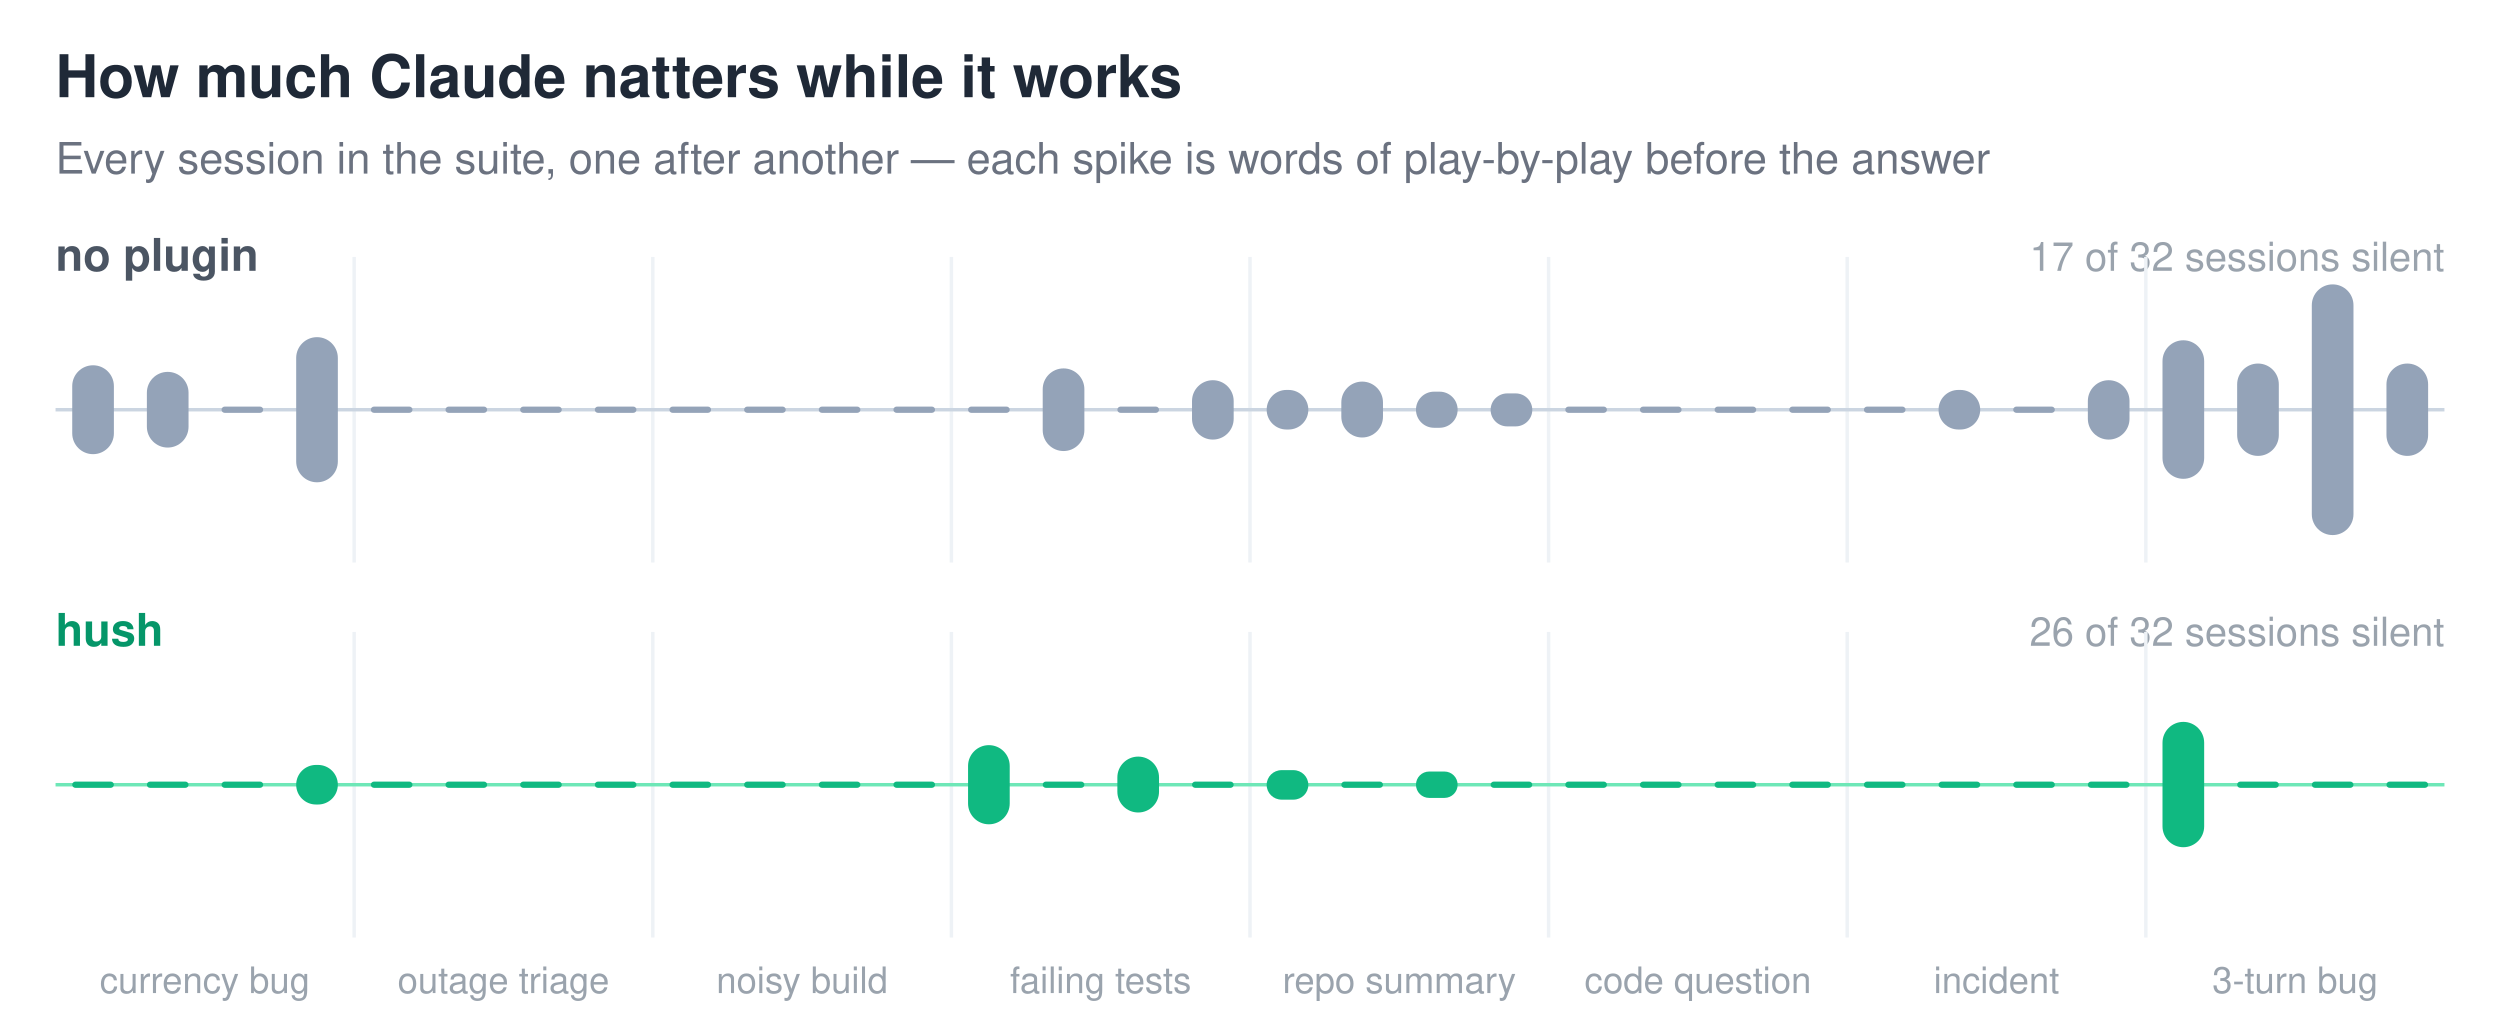
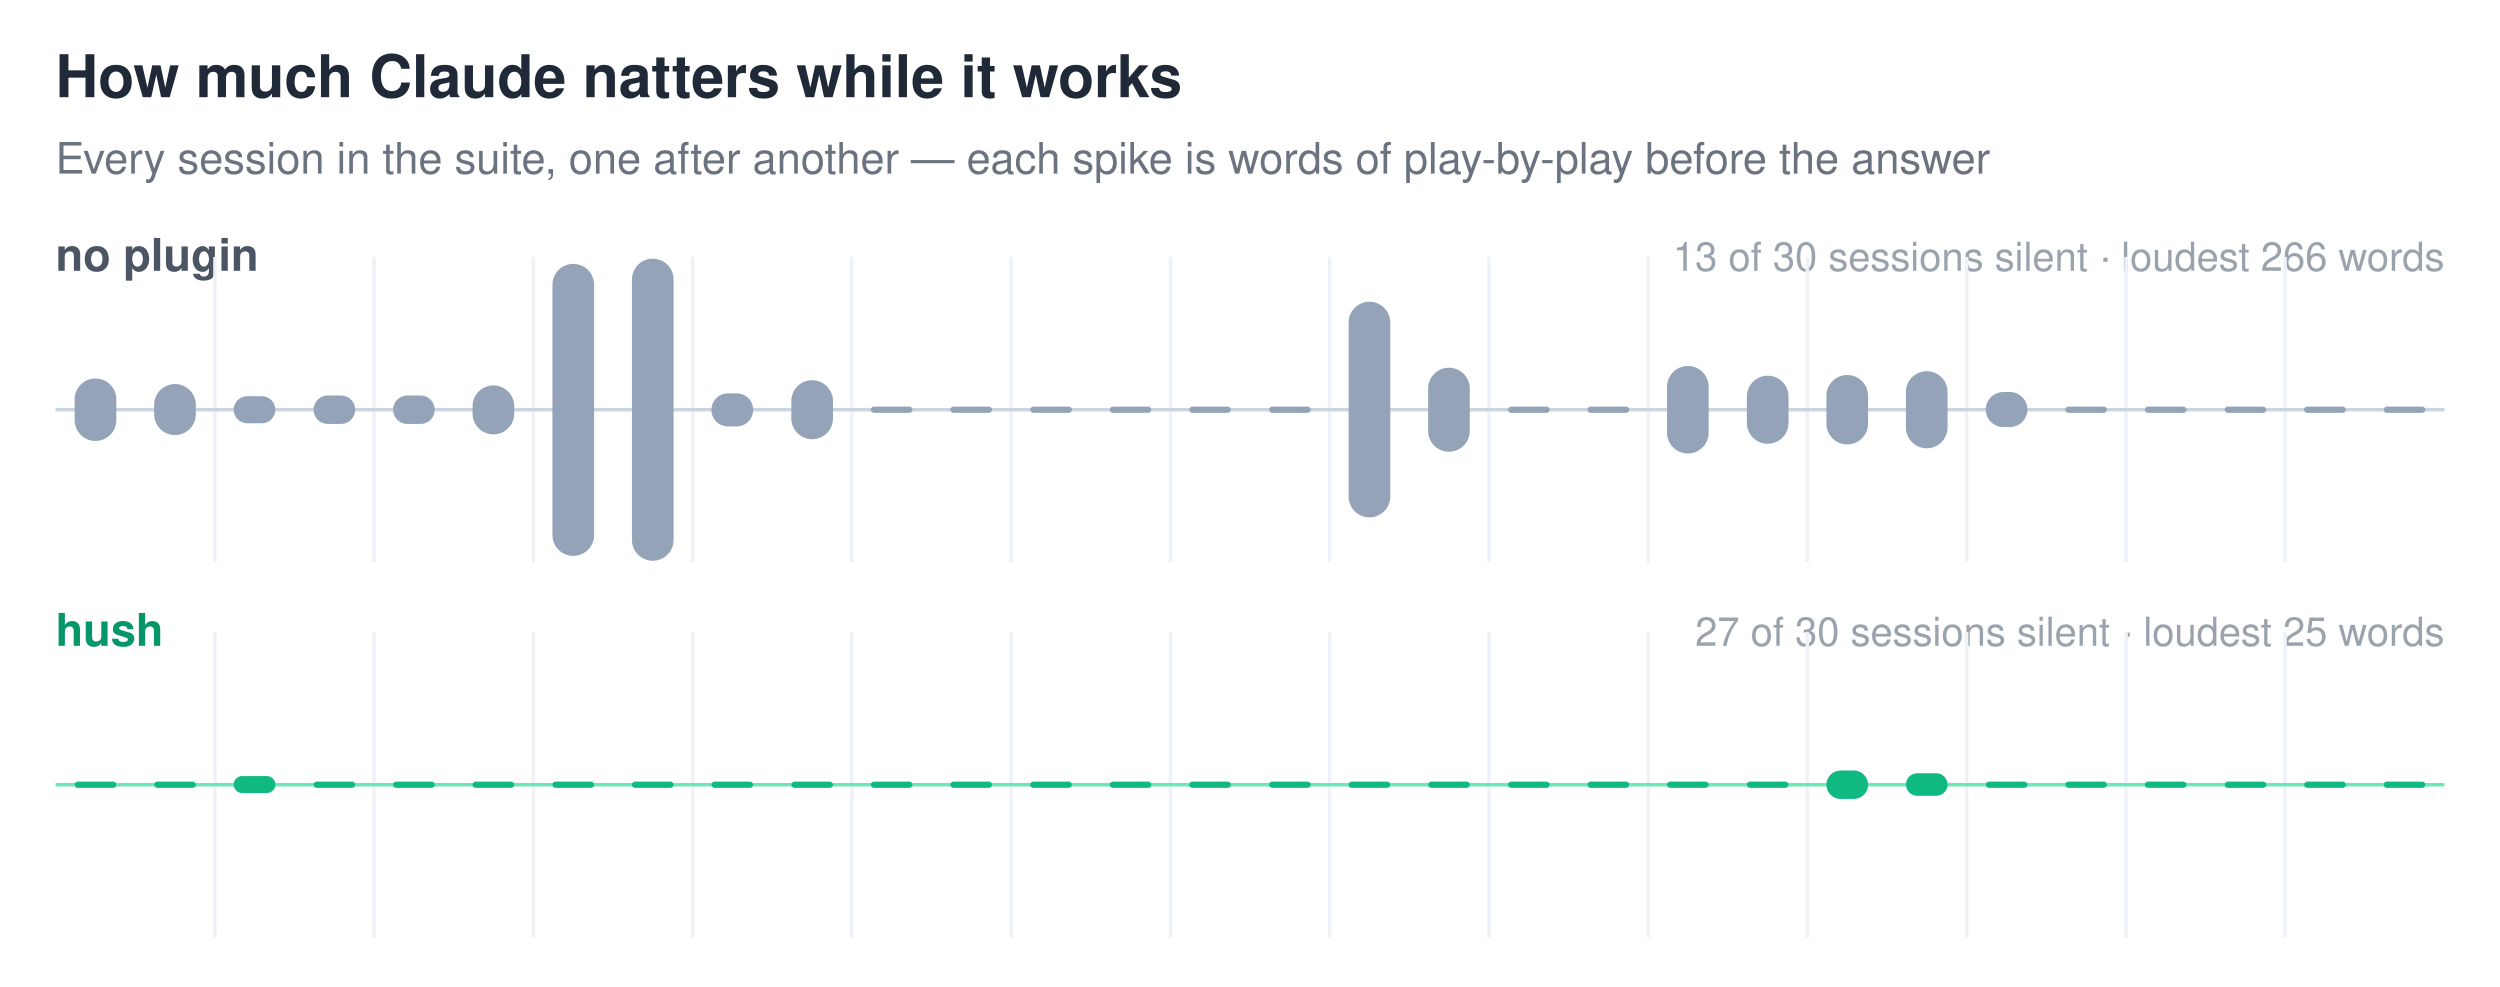
- <svg xmlns="http://www.w3.org/2000/svg" viewBox="0 0 720 296" font-family="-apple-system,BlinkMacSystemFont,Segoe UI,Helvetica,Arial,sans-serif">
+ <svg xmlns="http://www.w3.org/2000/svg" viewBox="0 0 720 284" font-family="-apple-system,BlinkMacSystemFont,Segoe UI,Helvetica,Arial,sans-serif">
  <style>
    .title{fill:#1f2937;font-size:17px;font-weight:700}
    .sub{fill:#6b7280;font-size:12.5px}
    .lab{fill:#4b5563;font-size:13px;font-weight:600}
    .hushlab{fill:#059669;font-size:13px;font-weight:700}
    .note{fill:#9aa3ad;font-size:11.5px}
-     .task{fill:#9aa3ad;font-size:10.5px}
    .wb{fill:#94a3b8}.wh{fill:#10b981}
    .zero{stroke:#cbd5e1;stroke-width:1}
    .zeroh{stroke:#6ee7b7;stroke-width:1}
    .div{stroke:#eef2f6;stroke-width:1}
-     .foot{fill:#6b7280;font-size:12.5px}.em{fill:#059669;font-weight:700}
    @media (prefers-color-scheme:dark){
      .title{fill:#e6edf3}.sub{fill:#9198a1}.lab{fill:#b0b8c0}.hushlab{fill:#3fb950}
-       .note{fill:#6e7681}.task{fill:#6e7681}.wb{fill:#768390}.wh{fill:#3fb950}
-       .zero{stroke:#444c56}.zeroh{stroke:#238636}.div{stroke:#21262d}.foot{fill:#9198a1}.em{fill:#3fb950}
+       .note{fill:#6e7681}.wb{fill:#768390}.wh{fill:#3fb950}
+       .zero{stroke:#444c56}.zeroh{stroke:#238636}.div{stroke:#21262d}
    }
  </style>
  <text x="16" y="28" class="title">How much Claude natters while it works</text>
  <text x="16" y="50" class="sub">Every session in the suite, one after another — each spike is words of play-by-play before the answer</text>
  <text x="16" y="78" class="lab">no plugin</text>
-   <text x="704" y="78" class="note" text-anchor="end">17 of 32 sessions silent</text>
-   <line x1="102.0" y1="74" x2="102.0" y2="162" class="div" />
-   <line x1="188.0" y1="74" x2="188.0" y2="162" class="div" />
-   <line x1="274.0" y1="74" x2="274.0" y2="162" class="div" />
-   <line x1="360.0" y1="74" x2="360.0" y2="162" class="div" />
-   <line x1="446.0" y1="74" x2="446.0" y2="162" class="div" />
-   <line x1="532.0" y1="74" x2="532.0" y2="162" class="div" />
-   <line x1="618.0" y1="74" x2="618.0" y2="162" class="div" />
+   <text x="704" y="78" class="note" text-anchor="end">13 of 30 sessions silent · loudest 266 words</text>
+   <line x1="61.9" y1="74" x2="61.9" y2="162" class="div" />
+   <line x1="107.7" y1="74" x2="107.7" y2="162" class="div" />
+   <line x1="153.6" y1="74" x2="153.6" y2="162" class="div" />
+   <line x1="199.5" y1="74" x2="199.5" y2="162" class="div" />
+   <line x1="245.3" y1="74" x2="245.3" y2="162" class="div" />
+   <line x1="291.2" y1="74" x2="291.2" y2="162" class="div" />
+   <line x1="337.1" y1="74" x2="337.1" y2="162" class="div" />
+   <line x1="382.9" y1="74" x2="382.9" y2="162" class="div" />
+   <line x1="428.8" y1="74" x2="428.8" y2="162" class="div" />
+   <line x1="474.7" y1="74" x2="474.7" y2="162" class="div" />
+   <line x1="520.5" y1="74" x2="520.5" y2="162" class="div" />
+   <line x1="566.4" y1="74" x2="566.4" y2="162" class="div" />
+   <line x1="612.3" y1="74" x2="612.3" y2="162" class="div" />
+   <line x1="658.1" y1="74" x2="658.1" y2="162" class="div" />
  <line x1="16" y1="118" x2="704" y2="118" class="zero" />
-   <rect x="20.8" y="105.2" width="12" height="25.6" rx="6.0" class="wb" />
-   <rect x="42.3" y="107.1" width="12" height="21.8" rx="6.0" class="wb" />
-   <rect x="63.8" y="117.1" width="12" height="1.8" rx="0.9" class="wb" />
-   <rect x="85.3" y="97.1" width="12" height="41.8" rx="6.0" class="wb" />
-   <rect x="106.8" y="117.1" width="12" height="1.8" rx="0.9" class="wb" />
-   <rect x="128.3" y="117.1" width="12" height="1.8" rx="0.9" class="wb" />
-   <rect x="149.8" y="117.1" width="12" height="1.8" rx="0.9" class="wb" />
-   <rect x="171.3" y="117.1" width="12" height="1.8" rx="0.9" class="wb" />
-   <rect x="192.8" y="117.1" width="12" height="1.8" rx="0.9" class="wb" />
-   <rect x="214.3" y="117.1" width="12" height="1.8" rx="0.9" class="wb" />
-   <rect x="235.8" y="117.1" width="12" height="1.8" rx="0.9" class="wb" />
-   <rect x="257.3" y="117.1" width="12" height="1.8" rx="0.9" class="wb" />
-   <rect x="278.8" y="117.1" width="12" height="1.8" rx="0.9" class="wb" />
-   <rect x="300.3" y="106.1" width="12" height="23.8" rx="6.0" class="wb" />
-   <rect x="321.8" y="117.1" width="12" height="1.8" rx="0.9" class="wb" />
-   <rect x="343.3" y="109.5" width="12" height="17.1" rx="6.0" class="wb" />
-   <rect x="364.8" y="112.3" width="12" height="11.4" rx="5.7" class="wb" />
-   <rect x="386.3" y="109.9" width="12" height="16.1" rx="6.0" class="wb" />
-   <rect x="407.8" y="112.8" width="12" height="10.4" rx="5.2" class="wb" />
-   <rect x="429.3" y="113.3" width="12" height="9.5" rx="4.8" class="wb" />
-   <rect x="450.8" y="117.1" width="12" height="1.8" rx="0.9" class="wb" />
-   <rect x="472.3" y="117.1" width="12" height="1.8" rx="0.9" class="wb" />
-   <rect x="493.8" y="117.1" width="12" height="1.8" rx="0.9" class="wb" />
-   <rect x="515.3" y="117.1" width="12" height="1.8" rx="0.9" class="wb" />
-   <rect x="536.8" y="117.1" width="12" height="1.8" rx="0.9" class="wb" />
-   <rect x="558.3" y="112.3" width="12" height="11.4" rx="5.7" class="wb" />
-   <rect x="579.8" y="117.1" width="12" height="1.8" rx="0.9" class="wb" />
-   <rect x="601.3" y="109.5" width="12" height="17.1" rx="6.0" class="wb" />
-   <rect x="622.8" y="98.0" width="12" height="39.9" rx="6.0" class="wb" />
-   <rect x="644.3" y="104.7" width="12" height="26.6" rx="6.0" class="wb" />
-   <rect x="665.8" y="81.9" width="12" height="72.2" rx="6.0" class="wb" />
-   <rect x="687.3" y="104.7" width="12" height="26.6" rx="6.0" class="wb" />
+   <rect x="21.5" y="109.0" width="12" height="18.0" rx="6.0" class="wb" />
+   <rect x="44.4" y="110.6" width="12" height="14.7" rx="6.0" class="wb" />
+   <rect x="67.3" y="114.1" width="12" height="7.8" rx="3.9" class="wb" />
+   <rect x="90.3" y="113.9" width="12" height="8.2" rx="4.1" class="wb" />
+   <rect x="113.2" y="113.9" width="12" height="8.2" rx="4.1" class="wb" />
+   <rect x="136.1" y="111.0" width="12" height="14.1" rx="6.0" class="wb" />
+   <rect x="159.1" y="76.0" width="12" height="84.1" rx="6.0" class="wb" />
+   <rect x="182.0" y="74.5" width="12" height="87.0" rx="6.0" class="wb" />
+   <rect x="204.9" y="113.3" width="12" height="9.5" rx="4.7" class="wb" />
+   <rect x="227.9" y="109.5" width="12" height="17.0" rx="6.0" class="wb" />
+   <rect x="250.8" y="117.1" width="12" height="1.8" rx="0.9" class="wb" />
+   <rect x="273.7" y="117.1" width="12" height="1.8" rx="0.9" class="wb" />
+   <rect x="296.7" y="117.1" width="12" height="1.8" rx="0.9" class="wb" />
+   <rect x="319.6" y="117.1" width="12" height="1.8" rx="0.9" class="wb" />
+   <rect x="342.5" y="117.1" width="12" height="1.8" rx="0.9" class="wb" />
+   <rect x="365.5" y="117.1" width="12" height="1.8" rx="0.9" class="wb" />
+   <rect x="388.4" y="86.9" width="12" height="62.1" rx="6.0" class="wb" />
+   <rect x="411.3" y="105.9" width="12" height="24.2" rx="6.0" class="wb" />
+   <rect x="434.3" y="117.1" width="12" height="1.8" rx="0.9" class="wb" />
+   <rect x="457.2" y="117.1" width="12" height="1.8" rx="0.9" class="wb" />
+   <rect x="480.1" y="105.4" width="12" height="25.2" rx="6.0" class="wb" />
+   <rect x="503.1" y="108.2" width="12" height="19.6" rx="6.0" class="wb" />
+   <rect x="526.0" y="108.0" width="12" height="20.0" rx="6.0" class="wb" />
+   <rect x="548.9" y="106.9" width="12" height="22.2" rx="6.0" class="wb" />
+   <rect x="571.9" y="112.9" width="12" height="10.1" rx="5.1" class="wb" />
+   <rect x="594.8" y="117.1" width="12" height="1.8" rx="0.9" class="wb" />
+   <rect x="617.7" y="117.1" width="12" height="1.8" rx="0.9" class="wb" />
+   <rect x="640.7" y="117.1" width="12" height="1.8" rx="0.9" class="wb" />
+   <rect x="663.6" y="117.1" width="12" height="1.8" rx="0.9" class="wb" />
+   <rect x="686.5" y="117.1" width="12" height="1.8" rx="0.9" class="wb" />
  <text x="16" y="186" class="hushlab">hush</text>
-   <text x="704" y="186" class="note" text-anchor="end">26 of 32 sessions silent</text>
-   <line x1="102.0" y1="182" x2="102.0" y2="270" class="div" />
-   <line x1="188.0" y1="182" x2="188.0" y2="270" class="div" />
-   <line x1="274.0" y1="182" x2="274.0" y2="270" class="div" />
-   <line x1="360.0" y1="182" x2="360.0" y2="270" class="div" />
-   <line x1="446.0" y1="182" x2="446.0" y2="270" class="div" />
-   <line x1="532.0" y1="182" x2="532.0" y2="270" class="div" />
-   <line x1="618.0" y1="182" x2="618.0" y2="270" class="div" />
+   <text x="704" y="186" class="note" text-anchor="end">27 of 30 sessions silent · loudest 25 words</text>
+   <line x1="61.9" y1="182" x2="61.9" y2="270" class="div" />
+   <line x1="107.7" y1="182" x2="107.7" y2="270" class="div" />
+   <line x1="153.6" y1="182" x2="153.6" y2="270" class="div" />
+   <line x1="199.5" y1="182" x2="199.5" y2="270" class="div" />
+   <line x1="245.3" y1="182" x2="245.3" y2="270" class="div" />
+   <line x1="291.2" y1="182" x2="291.2" y2="270" class="div" />
+   <line x1="337.1" y1="182" x2="337.1" y2="270" class="div" />
+   <line x1="382.9" y1="182" x2="382.9" y2="270" class="div" />
+   <line x1="428.8" y1="182" x2="428.8" y2="270" class="div" />
+   <line x1="474.7" y1="182" x2="474.7" y2="270" class="div" />
+   <line x1="520.5" y1="182" x2="520.5" y2="270" class="div" />
+   <line x1="566.4" y1="182" x2="566.4" y2="270" class="div" />
+   <line x1="612.3" y1="182" x2="612.3" y2="270" class="div" />
+   <line x1="658.1" y1="182" x2="658.1" y2="270" class="div" />
  <line x1="16" y1="226" x2="704" y2="226" class="zeroh" />
-   <rect x="20.8" y="225.1" width="12" height="1.8" rx="0.9" class="wh" />
-   <rect x="42.3" y="225.1" width="12" height="1.8" rx="0.9" class="wh" />
-   <rect x="63.8" y="225.1" width="12" height="1.8" rx="0.9" class="wh" />
-   <rect x="85.3" y="220.3" width="12" height="11.4" rx="5.7" class="wh" />
-   <rect x="106.8" y="225.1" width="12" height="1.8" rx="0.9" class="wh" />
-   <rect x="128.3" y="225.1" width="12" height="1.8" rx="0.9" class="wh" />
-   <rect x="149.8" y="225.1" width="12" height="1.8" rx="0.9" class="wh" />
-   <rect x="171.3" y="225.1" width="12" height="1.8" rx="0.9" class="wh" />
-   <rect x="192.8" y="225.1" width="12" height="1.8" rx="0.9" class="wh" />
-   <rect x="214.3" y="225.1" width="12" height="1.8" rx="0.9" class="wh" />
-   <rect x="235.8" y="225.1" width="12" height="1.8" rx="0.9" class="wh" />
-   <rect x="257.3" y="225.1" width="12" height="1.8" rx="0.9" class="wh" />
-   <rect x="278.8" y="214.6" width="12" height="22.8" rx="6.0" class="wh" />
-   <rect x="300.3" y="225.1" width="12" height="1.8" rx="0.9" class="wh" />
-   <rect x="321.8" y="217.9" width="12" height="16.1" rx="6.0" class="wh" />
-   <rect x="343.3" y="225.1" width="12" height="1.8" rx="0.9" class="wh" />
-   <rect x="364.8" y="221.8" width="12" height="8.5" rx="4.3" class="wh" />
-   <rect x="386.3" y="225.1" width="12" height="1.8" rx="0.9" class="wh" />
-   <rect x="407.8" y="222.2" width="12" height="7.6" rx="3.8" class="wh" />
-   <rect x="429.3" y="225.1" width="12" height="1.8" rx="0.9" class="wh" />
-   <rect x="450.8" y="225.1" width="12" height="1.8" rx="0.9" class="wh" />
-   <rect x="472.3" y="225.1" width="12" height="1.8" rx="0.9" class="wh" />
-   <rect x="493.8" y="225.1" width="12" height="1.8" rx="0.9" class="wh" />
-   <rect x="515.3" y="225.1" width="12" height="1.8" rx="0.9" class="wh" />
-   <rect x="536.8" y="225.1" width="12" height="1.8" rx="0.9" class="wh" />
-   <rect x="558.3" y="225.1" width="12" height="1.8" rx="0.9" class="wh" />
-   <rect x="579.8" y="225.1" width="12" height="1.8" rx="0.9" class="wh" />
-   <rect x="601.3" y="225.1" width="12" height="1.8" rx="0.9" class="wh" />
-   <rect x="622.8" y="207.9" width="12" height="36.1" rx="6.0" class="wh" />
-   <rect x="644.3" y="225.1" width="12" height="1.8" rx="0.9" class="wh" />
-   <rect x="665.8" y="225.1" width="12" height="1.8" rx="0.9" class="wh" />
-   <rect x="687.3" y="225.1" width="12" height="1.8" rx="0.9" class="wh" />
-   <text x="59.0" y="286" class="task" text-anchor="middle">currency bug</text>
-   <text x="145.0" y="286" class="task" text-anchor="middle">outage triage</text>
-   <text x="231.0" y="286" class="task" text-anchor="middle">noisy build</text>
-   <text x="317.0" y="286" class="task" text-anchor="middle">failing tests</text>
-   <text x="403.0" y="286" class="task" text-anchor="middle">repo summary</text>
-   <text x="489.0" y="286" class="task" text-anchor="middle">code question</text>
-   <text x="575.0" y="286" class="task" text-anchor="middle">incident</text>
-   <text x="661.0" y="286" class="task" text-anchor="middle">3-turn bug</text>
+   <rect x="21.5" y="225.1" width="12" height="1.8" rx="0.9" class="wh" />
+   <rect x="44.4" y="225.1" width="12" height="1.8" rx="0.9" class="wh" />
+   <rect x="67.3" y="223.5" width="12" height="4.9" rx="2.5" class="wh" />
+   <rect x="90.3" y="225.1" width="12" height="1.8" rx="0.9" class="wh" />
+   <rect x="113.2" y="225.1" width="12" height="1.8" rx="0.9" class="wh" />
+   <rect x="136.1" y="225.1" width="12" height="1.8" rx="0.9" class="wh" />
+   <rect x="159.1" y="225.1" width="12" height="1.8" rx="0.9" class="wh" />
+   <rect x="182.0" y="225.1" width="12" height="1.8" rx="0.9" class="wh" />
+   <rect x="204.9" y="225.1" width="12" height="1.8" rx="0.9" class="wh" />
+   <rect x="227.9" y="225.1" width="12" height="1.8" rx="0.9" class="wh" />
+   <rect x="250.8" y="225.1" width="12" height="1.8" rx="0.9" class="wh" />
+   <rect x="273.7" y="225.1" width="12" height="1.8" rx="0.9" class="wh" />
+   <rect x="296.7" y="225.1" width="12" height="1.8" rx="0.9" class="wh" />
+   <rect x="319.6" y="225.1" width="12" height="1.8" rx="0.9" class="wh" />
+   <rect x="342.5" y="225.1" width="12" height="1.8" rx="0.9" class="wh" />
+   <rect x="365.5" y="225.1" width="12" height="1.8" rx="0.9" class="wh" />
+   <rect x="388.4" y="225.1" width="12" height="1.8" rx="0.9" class="wh" />
+   <rect x="411.3" y="225.1" width="12" height="1.8" rx="0.9" class="wh" />
+   <rect x="434.3" y="225.1" width="12" height="1.8" rx="0.9" class="wh" />
+   <rect x="457.2" y="225.1" width="12" height="1.8" rx="0.9" class="wh" />
+   <rect x="480.1" y="225.1" width="12" height="1.8" rx="0.9" class="wh" />
+   <rect x="503.1" y="225.1" width="12" height="1.8" rx="0.9" class="wh" />
+   <rect x="526.0" y="221.9" width="12" height="8.2" rx="4.1" class="wh" />
+   <rect x="548.9" y="222.7" width="12" height="6.5" rx="3.3" class="wh" />
+   <rect x="571.9" y="225.1" width="12" height="1.8" rx="0.9" class="wh" />
+   <rect x="594.8" y="225.1" width="12" height="1.8" rx="0.9" class="wh" />
+   <rect x="617.7" y="225.1" width="12" height="1.8" rx="0.9" class="wh" />
+   <rect x="640.7" y="225.1" width="12" height="1.8" rx="0.9" class="wh" />
+   <rect x="663.6" y="225.1" width="12" height="1.8" rx="0.9" class="wh" />
+   <rect x="686.5" y="225.1" width="12" height="1.8" rx="0.9" class="wh" />
</svg>
